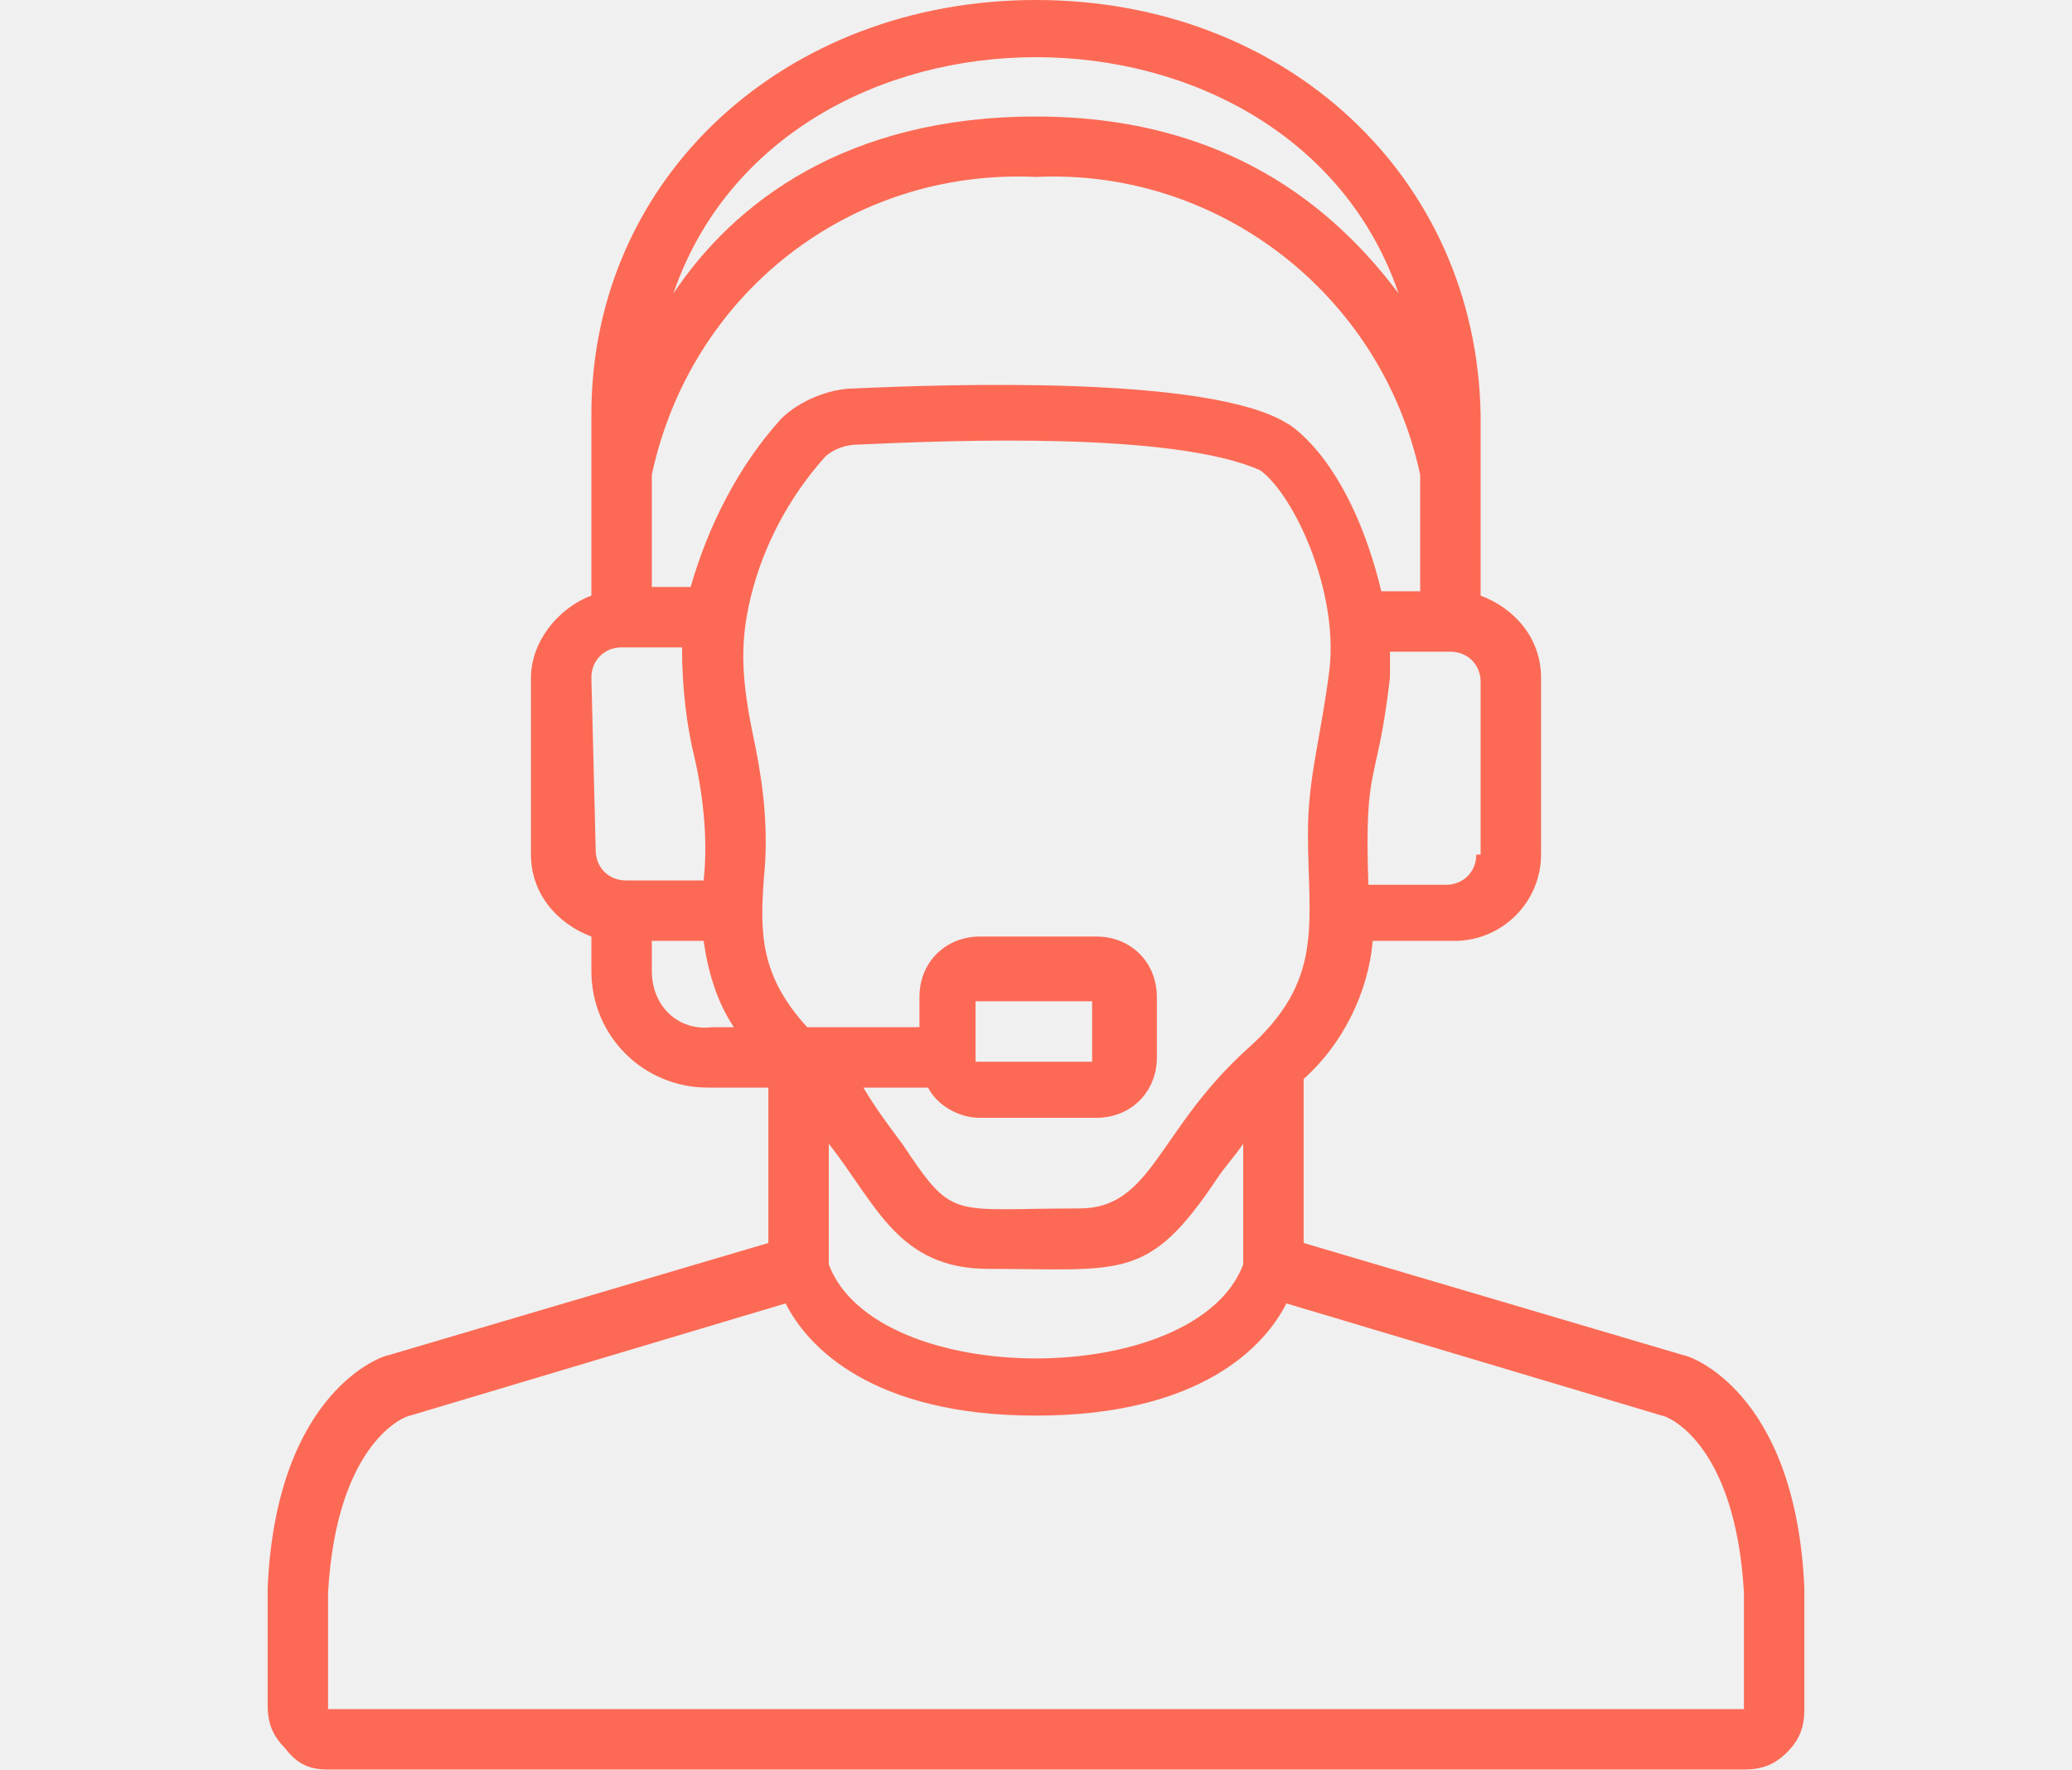
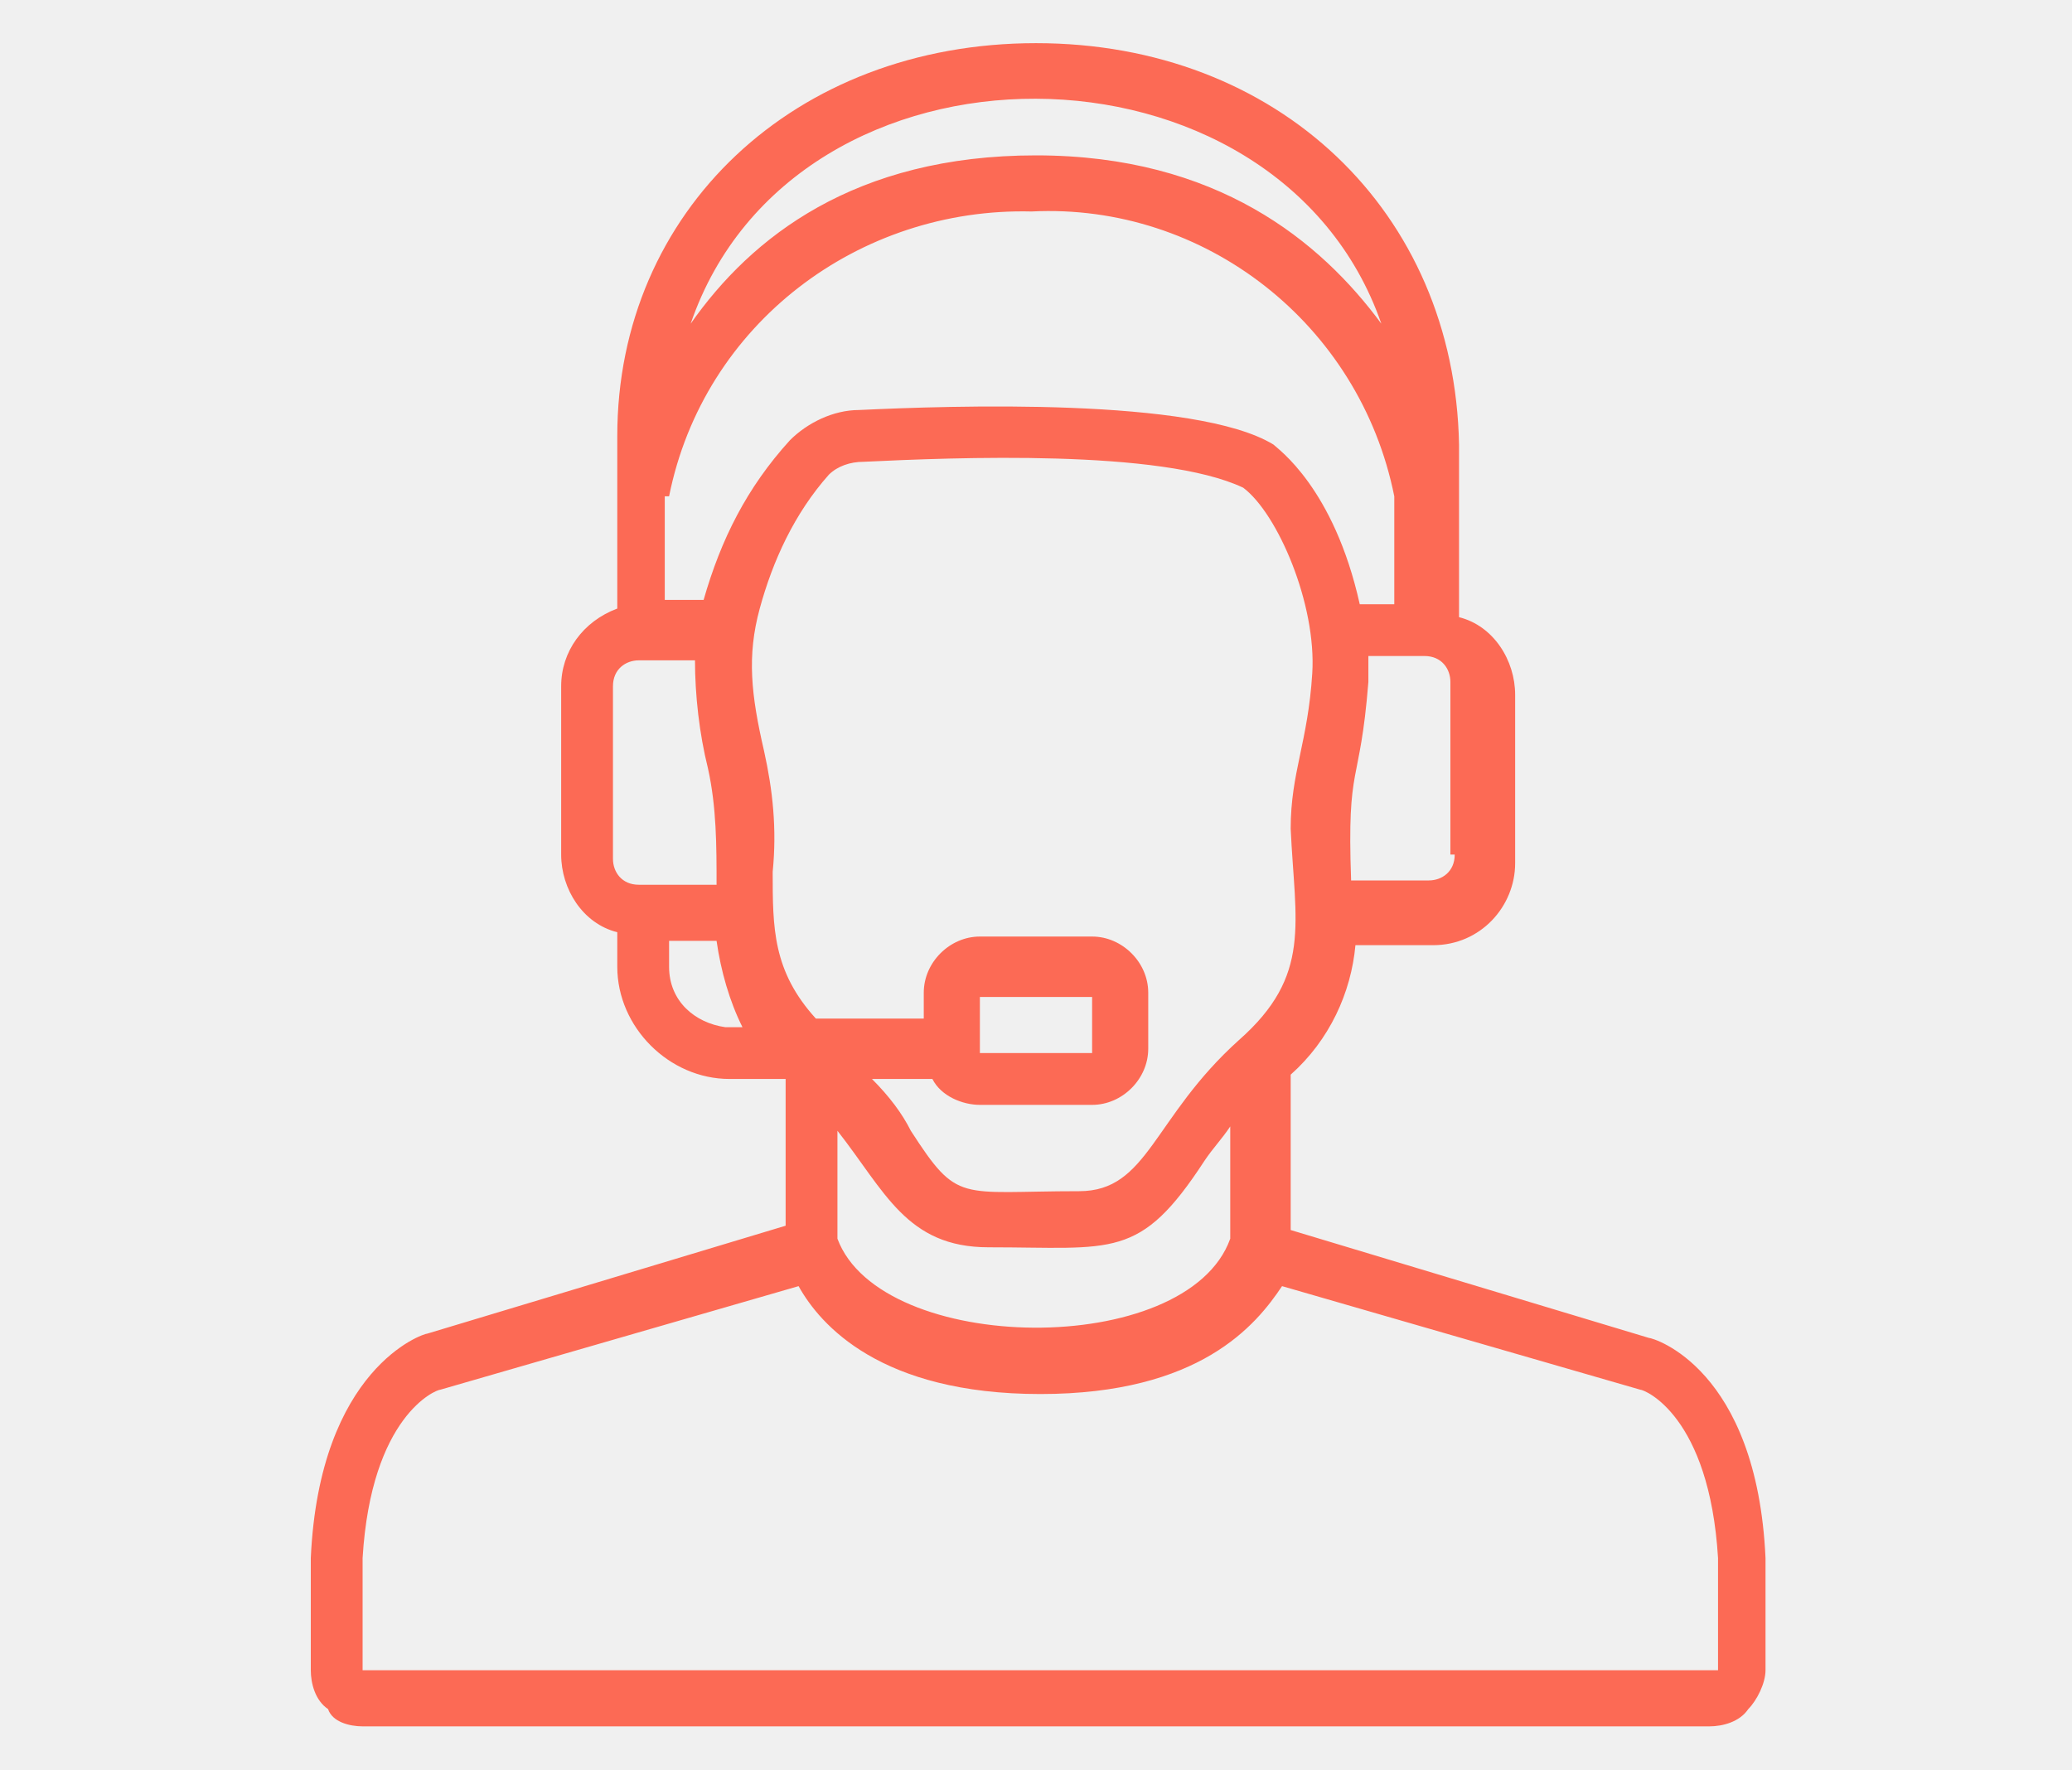
<svg xmlns="http://www.w3.org/2000/svg" version="1.1" id="Layer_1" x="0px" y="0px" viewBox="0 0 48 41" style="enable-background:new 0 0 48 41;" xml:space="preserve">
  <style type="text/css">
	.st0{fill:#FC6A55;}
	.st1{fill:#EDEDED;}
	.st2{fill:none;stroke:#FC6A55;stroke-miterlimit:10;}
	.st3{fill:#222F3F;}
	.st4{fill:#383838;}
	.st5{fill:#FFFFFF;}
- 	.st6{fill:#656D7A;}
- 	.st7{fill:#C4C4C4;}
- 	.st8{filter:url(#Adobe_OpacityMaskFilter);}
- 	.st9{fill-rule:evenodd;clip-rule:evenodd;fill:#FFFFFF;}
- 	.st10{mask:url(#mask-2_8_);fill-rule:evenodd;clip-rule:evenodd;fill:#FC6A55;}
- 	.st11{filter:url(#Adobe_OpacityMaskFilter_1_);}
- 	.st12{mask:url(#mask-2_7_);fill-rule:evenodd;clip-rule:evenodd;fill:#FC6A55;}
- 	.st13{filter:url(#Adobe_OpacityMaskFilter_2_);}
- 	.st14{mask:url(#mask-2_6_);fill-rule:evenodd;clip-rule:evenodd;fill:#FC6A55;}
- 	.st15{filter:url(#Adobe_OpacityMaskFilter_3_);}
- 	.st16{mask:url(#mask-2_5_);fill-rule:evenodd;clip-rule:evenodd;fill:#FC6A55;}
- 	.st17{filter:url(#Adobe_OpacityMaskFilter_4_);}
- 	.st18{mask:url(#mask-2_2_);fill:none;stroke:#FC6A55;stroke-width:1.5;stroke-miterlimit:10;}
- 	.st19{fill:#B4A3EE;}
- 	.st20{fill:#434343;}
- 	.st21{fill:#434343;stroke:#F9F9F9;stroke-width:0.25;stroke-miterlimit:10;}
- 	.st22{fill:none;stroke:#FC6A55;stroke-width:0.5;stroke-miterlimit:10;}
- 	.st23{fill:none;stroke:#FC6A55;stroke-width:0.75;stroke-miterlimit:10;}
- 	.st24{fill:#FC6A55;stroke:#FC6A55;stroke-width:0.5;stroke-miterlimit:10;}
- 	.st25{opacity:0.153;fill:url(#Path_44_);enable-background:new    ;}
- 	.st26{opacity:0.1;fill:#590BB2;enable-background:new    ;}
- 	.st27{fill:#8E8CA8;}
- 	.st28{fill:#F5F4F9;}
- 	.st29{fill:#FFD5B8;}
- 	.st30{fill:#FC8473;}
- 	.st31{fill:#1C3475;}
- 	.st32{fill:#DDD9E4;}
- 	.st33{fill:#828FB3;}
- 	.st34{opacity:7.584635e-02;fill:url(#Path_45_);enable-background:new    ;}
- 	.st35{fill:#FFBE92;}
- 	.st36{fill:#FB8E7F;}
- 	.st37{fill:#FDB1A6;}
- 	.st38{fill:#FC806F;}
- 	.st39{fill:#FFE783;}
- 	.st40{fill:#104478;}
- 	.st41{fill:none;stroke:#FFFFFF;stroke-miterlimit:10;}
- 	.st42{fill:none;stroke:#000000;stroke-width:0.15;stroke-miterlimit:10;}
- 	.st43{opacity:0.1;fill:url(#Path_46_);enable-background:new    ;}
- 	.st44{opacity:0.1;fill:url(#Path_47_);enable-background:new    ;}
- 	.st45{fill-rule:evenodd;clip-rule:evenodd;fill:#FC6A55;}
- 	.st46{fill-rule:evenodd;clip-rule:evenodd;}
- 	.st47{fill:#FF6757;}
- 	.st48{fill:#666666;}
- 	.st49{fill:none;stroke:#FFFFFF;stroke-width:0.5;stroke-miterlimit:10;}
- 	.st50{fill:#606060;}
- 	.st51{fill:#F16A56;}
- 	.st52{fill:#515252;}
- 	.st53{fill:#F26A56;}
- 	.st54{fill:none;stroke:#F16A56;stroke-miterlimit:10;}
- 	.st55{fill:none;stroke:#929292;stroke-miterlimit:10;}
- 	.st56{fill:#929292;}
- 	.st57{fill:none;stroke:#000000;stroke-width:0.5;stroke-miterlimit:10;}
- 	.st58{fill:#A8A7A7;}
- 	.st59{fill:#F79F91;}
- 	.st60{fill:#9BDBD5;}
- 	.st61{fill:#222121;}
- 	.st62{stroke:#000000;stroke-width:0.25;stroke-miterlimit:10;}
+ 	.st6{fill:#B0B0B0;}
+ 	.st7{fill:#656D7A;}
+ 	.st8{fill:#C4C4C4;}
+ 	.st9{filter:url(#Adobe_OpacityMaskFilter);}
+ 	.st10{fill-rule:evenodd;clip-rule:evenodd;fill:#FFFFFF;}
+ 	.st11{mask:url(#mask-2_8_);fill-rule:evenodd;clip-rule:evenodd;fill:#B0B0B0;}
+ 	.st12{filter:url(#Adobe_OpacityMaskFilter_1_);}
+ 	.st13{mask:url(#mask-2_7_);fill-rule:evenodd;clip-rule:evenodd;fill:#B0B0B0;}
+ 	.st14{filter:url(#Adobe_OpacityMaskFilter_2_);}
+ 	.st15{mask:url(#mask-2_6_);fill-rule:evenodd;clip-rule:evenodd;fill:#B0B0B0;}
+ 	.st16{filter:url(#Adobe_OpacityMaskFilter_3_);}
+ 	.st17{mask:url(#mask-2_5_);fill-rule:evenodd;clip-rule:evenodd;fill:#B0B0B0;}
+ 	.st18{filter:url(#Adobe_OpacityMaskFilter_4_);}
+ 	.st19{mask:url(#mask-2_2_);fill:none;stroke:#B0B0B0;stroke-width:1.5;stroke-miterlimit:10;}
+ 	.st20{filter:url(#Adobe_OpacityMaskFilter_5_);}
+ 	.st21{mask:url(#mask-2_10_);fill-rule:evenodd;clip-rule:evenodd;fill:#FC6A55;}
+ 	.st22{filter:url(#Adobe_OpacityMaskFilter_6_);}
+ 	.st23{mask:url(#mask-2_9_);fill-rule:evenodd;clip-rule:evenodd;fill:#FC6A55;}
+ 	.st24{filter:url(#Adobe_OpacityMaskFilter_7_);}
+ 	.st25{mask:url(#mask-2_4_);fill-rule:evenodd;clip-rule:evenodd;fill:#FC6A55;}
+ 	.st26{filter:url(#Adobe_OpacityMaskFilter_8_);}
+ 	.st27{mask:url(#mask-2_3_);fill-rule:evenodd;clip-rule:evenodd;fill:#FC6A55;}
+ 	.st28{filter:url(#Adobe_OpacityMaskFilter_9_);}
+ 	.st29{mask:url(#mask-2_1_);fill:none;stroke:#FC6A55;stroke-width:1.5;stroke-miterlimit:10;}
+ 	.st30{fill:#B4A3EE;}
+ 	.st31{fill:#222121;}
+ 	.st32{fill:#434343;}
+ 	.st33{fill:#434343;stroke:#F9F9F9;stroke-width:0.25;stroke-miterlimit:10;}
+ 	.st34{fill:none;stroke:#FC6A55;stroke-width:0.75;stroke-miterlimit:10;}
+ 	.st35{fill:#FC6A55;stroke:#FC6A55;stroke-width:0.25;stroke-miterlimit:10;}
+ 	.st36{fill:#FC6A55;stroke:#FC6A55;stroke-width:0.5;stroke-miterlimit:10;}
+ 	.st37{opacity:0.5;fill:#FC6A55;}
+ 	.st38{fill:#F5F4F9;}
+ 	.st39{opacity:0.153;fill:url(#Path_144_);enable-background:new    ;}
+ 	.st40{opacity:0.1;fill:#590BB2;enable-background:new    ;}
+ 	.st41{fill:#8E8CA8;}
+ 	.st42{fill:#FFD5B8;}
+ 	.st43{fill:#FC8473;}
+ 	.st44{fill:#1C3475;}
+ 	.st45{fill:#DDD9E4;}
+ 	.st46{fill:#828FB3;}
+ 	.st47{opacity:7.584635e-02;fill:url(#Path_145_);enable-background:new    ;}
+ 	.st48{fill:#FFBE92;}
+ 	.st49{fill:#FB8E7F;}
+ 	.st50{fill:#FDB1A6;}
+ 	.st51{fill:#FC806F;}
+ 	.st52{fill:#FFE783;}
+ 	.st53{fill:#104478;}
+ 	.st54{fill:none;stroke:#FFFFFF;stroke-miterlimit:10;}
+ 	.st55{fill:none;stroke:#000000;stroke-width:0.15;stroke-miterlimit:10;}
+ 	.st56{opacity:0.3;fill:#FC6A55;}
+ 	.st57{opacity:0.4;fill:#FC6A55;}
+ 	.st58{opacity:0.1;fill:url(#Path_147_);enable-background:new    ;}
+ 	.st59{opacity:0.1;fill:url(#Path_150_);enable-background:new    ;}
+ 	.st60{fill-rule:evenodd;clip-rule:evenodd;fill:#FC6A55;}
+ 	.st61{fill-rule:evenodd;clip-rule:evenodd;}
+ 	.st62{fill:#FF6757;}
+ 	.st63{fill:#6C973D;}
+ 	.st64{fill:none;stroke:#FFFFFF;stroke-width:0.5;stroke-miterlimit:10;}
+ 	.st65{fill:#606060;}
+ 	.st66{fill:#F16A56;}
+ 	.st67{fill:#515252;}
+ 	.st68{fill:#656565;}
+ 	.st69{fill:#F26A56;}
+ 	.st70{fill:none;stroke:#F16A56;stroke-miterlimit:10;}
+ 	.st71{fill:none;stroke:#929292;stroke-miterlimit:10;}
+ 	.st72{fill:#929292;}
+ 	.st73{fill:none;stroke:#000000;stroke-width:0.5;stroke-miterlimit:10;}
+ 	.st74{fill:#A8A7A7;}
+ 	.st75{fill:#F79F91;}
+ 	.st76{fill:#9BDBD5;}
+ 	.st77{stroke:#000000;stroke-width:0.25;stroke-miterlimit:10;}
</style>
  <g>
-     <path id="Shape_2_" class="st0" d="M7.6,41h32.8c0.4,0,0.7-0.1,1-0.4c0.3-0.3,0.4-0.6,0.4-1v-2.8c-0.2-4.6-2.7-5.4-2.8-5.4   l-8.8-2.6V25c0.9-0.8,1.5-2,1.6-3.2h1.9c1.1,0,2-0.9,2-2v-4.1c0-0.9-0.6-1.6-1.4-1.9V9.6C34.2,4.1,29.8,0,24,0S13.7,4.1,13.7,9.6   v4.2c-0.8,0.3-1.4,1.1-1.4,1.9v4.1c0,0.9,0.6,1.6,1.4,1.9v0.8c0,1.5,1.2,2.7,2.7,2.7h1.4v3.6l-8.8,2.6c-0.1,0-2.6,0.8-2.8,5.4v2.7   c0,0.4,0.1,0.7,0.4,1C6.9,40.9,7.2,41,7.6,41L7.6,41z M15.1,11C16,6.8,19.7,3.9,24,4.1c4.2-0.2,8,2.7,8.9,6.9v2.7H32   c-0.7-2.9-2-3.8-2.2-3.9C28,8.7,22,8.9,19.8,9c-0.6,0-1.3,0.3-1.7,0.7c-1,1.1-1.7,2.5-2.1,3.9h-0.9V11z M19.2,26.5   c1.1,1.4,1.6,2.9,3.7,2.9c3.1,0,3.7,0.3,5.3-2.1c0.2-0.3,0.4-0.5,0.6-0.8v2.8c-1.1,2.9-8.5,2.9-9.6,0L19.2,26.5z M28.9,24.3   c-2.1,1.9-2.2,3.7-3.9,3.7c-3,0-2.9,0.3-4.1-1.5c-0.3-0.4-0.6-0.8-0.9-1.3h1.5c0.2,0.4,0.7,0.7,1.2,0.7h2.7c0.8,0,1.4-0.6,1.4-1.4   v-1.4c0-0.8-0.6-1.4-1.4-1.4h-2.7c-0.8,0-1.4,0.6-1.4,1.4v0.7h-2.6c-1.1-1.2-1.1-2.2-1-3.5c0.1-1,0-2-0.2-3   c-0.3-1.4-0.4-2.3-0.1-3.5c0.3-1.2,0.9-2.3,1.7-3.2c0.2-0.2,0.5-0.3,0.8-0.3c2.2-0.1,7.3-0.3,9.3,0.6c0.8,0.6,1.8,2.8,1.6,4.6   c-0.2,1.6-0.5,2.5-0.5,3.8C30.3,21.4,30.7,22.7,28.9,24.3L28.9,24.3z M22.6,24.6v-1.4h2.7v1.4H22.6z M34.2,19.8   c0,0.4-0.3,0.7-0.7,0.7h-1.8c-0.1-2.9,0.2-2.2,0.5-4.8c0-0.2,0-0.4,0-0.6h1.4c0.4,0,0.7,0.3,0.7,0.7V19.8z M32.4,6.8   c-1.5-2-4-4.1-8.4-4.1s-7,2-8.4,4.1C18.1-0.5,29.9-0.5,32.4,6.8z M13.7,15.7c0-0.4,0.3-0.7,0.7-0.7h1.4c0,0.9,0.1,1.8,0.3,2.6   c0.2,0.9,0.3,1.9,0.2,2.8h-1.8c-0.4,0-0.7-0.3-0.7-0.7L13.7,15.7z M15.1,22.5v-0.7h1.2c0.1,0.7,0.3,1.4,0.7,2h-0.5   C15.7,23.9,15.1,23.3,15.1,22.5z M9.5,32.8l8.7-2.6c0.5,1,2,2.6,5.8,2.6s5.3-1.6,5.8-2.6l8.7,2.6c0.1,0,1.7,0.6,1.9,4.1v2.7H7.6   v-2.7C7.8,33.4,9.4,32.8,9.5,32.8L9.5,32.8z" />
+     <path id="Shape_119_" class="st0" d="M8.4,40h31.2c0.3,0,0.7-0.1,0.9-0.4c0.2-0.2,0.4-0.6,0.4-0.9v-2.6c-0.2-4.4-2.6-5.1-2.7-5.1   l-8.3-2.5v-3.6c0.9-0.8,1.4-1.9,1.5-3h1.8c1.1,0,1.9-0.9,1.9-1.9v-3.9c0-0.8-0.5-1.6-1.3-1.8v-4C33.7,4.9,29.6,1,24,1   s-9.7,3.9-9.7,9.1v4c-0.8,0.3-1.3,1-1.3,1.8v3.9c0,0.8,0.5,1.6,1.3,1.8v0.8c0,1.4,1.2,2.6,2.6,2.6h1.3v3.4l-8.3,2.5   c-0.1,0-2.5,0.8-2.7,5.2v2.6c0,0.3,0.1,0.7,0.4,0.9C7.7,39.9,8.1,40,8.4,40L8.4,40z M15.5,11.5c0.8-4,4.4-6.7,8.4-6.6   c4-0.2,7.6,2.6,8.4,6.6V14h-0.8c-0.6-2.7-1.9-3.6-2-3.7c-1.8-1.1-7.5-0.9-9.6-0.8c-0.6,0-1.2,0.3-1.6,0.7c-1,1.1-1.6,2.3-2,3.7   h-0.9V11.5z M19.4,26.2c1.1,1.4,1.6,2.7,3.5,2.7c2.9,0,3.5,0.3,5-2c0.2-0.3,0.4-0.5,0.6-0.8v2.6c-1,2.8-8.1,2.7-9.1,0L19.4,26.2z    M28.7,24.1c-2,1.8-2.1,3.5-3.7,3.5c-2.8,0-2.8,0.3-3.9-1.4c-0.2-0.4-0.5-0.8-0.9-1.2h1.4c0.2,0.4,0.7,0.6,1.1,0.6h2.6   c0.7,0,1.3-0.6,1.3-1.3v-1.3c0-0.7-0.6-1.3-1.3-1.3h-2.6c-0.7,0-1.3,0.6-1.3,1.3v0.6h-2.5c-1-1.1-1-2.1-1-3.4c0.1-1,0-1.9-0.2-2.8   c-0.3-1.3-0.4-2.2-0.1-3.3c0.3-1.1,0.8-2.2,1.6-3.1c0.2-0.2,0.5-0.3,0.8-0.3c2.1-0.1,6.9-0.3,8.8,0.6c0.8,0.6,1.7,2.7,1.6,4.3   c-0.1,1.6-0.5,2.3-0.5,3.6C30,21.4,30.4,22.6,28.7,24.1L28.7,24.1z M22.7,24.4v-1.3h2.6v1.3H22.7z M33.7,19.8   c0,0.4-0.3,0.6-0.6,0.6h-1.8c-0.1-2.8,0.2-2.1,0.4-4.6c0-0.2,0-0.4,0-0.6h1.3c0.4,0,0.6,0.3,0.6,0.6V19.8z M32,7.5   c-1.4-1.9-3.8-3.9-8-3.9s-6.6,1.9-8,3.9C18.4,0.5,29.6,0.6,32,7.5z M14.2,15.9c0-0.4,0.3-0.6,0.6-0.6h1.3c0,0.8,0.1,1.7,0.3,2.5   c0.2,0.9,0.2,1.8,0.2,2.7h-1.8c-0.4,0-0.6-0.3-0.6-0.6V15.9z M15.5,22.4v-0.6h1.1c0.1,0.7,0.3,1.4,0.6,2h-0.4   C16.1,23.7,15.5,23.2,15.5,22.4z M10.2,32.2l8.3-2.4c0.5,0.9,1.9,2.5,5.6,2.5s5-1.6,5.6-2.5l8.3,2.4c0.1,0,1.6,0.6,1.8,3.9v2.6H8.4   v-2.6C8.6,32.8,10.1,32.2,10.2,32.2L10.2,32.2z" />
  </g>
</svg>
